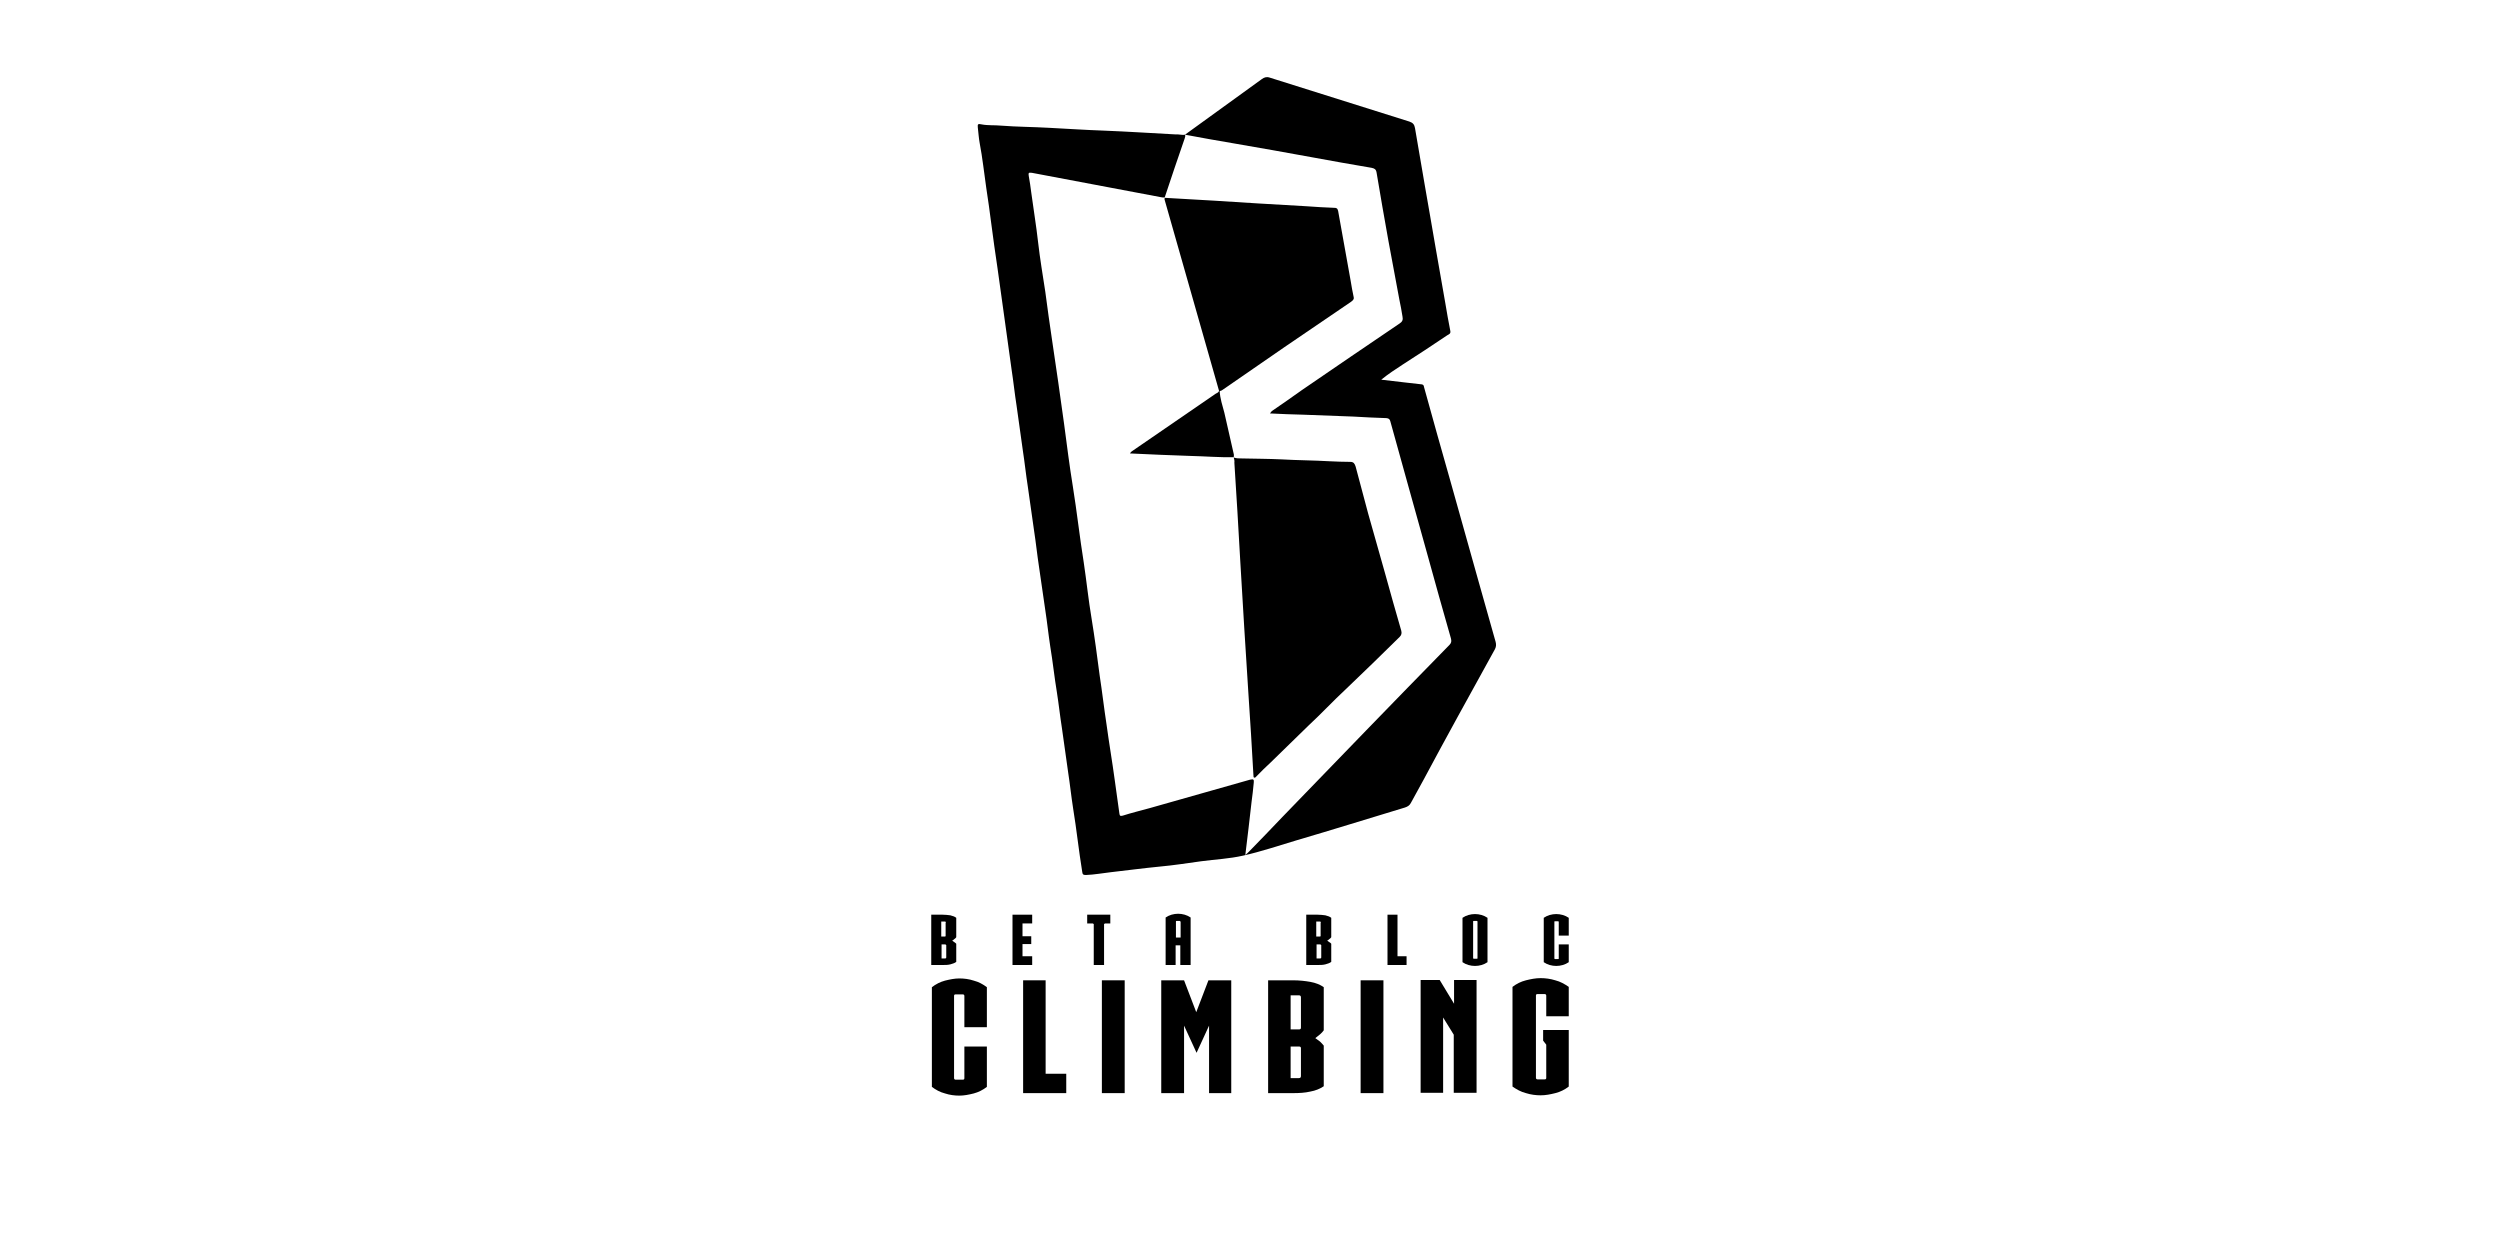
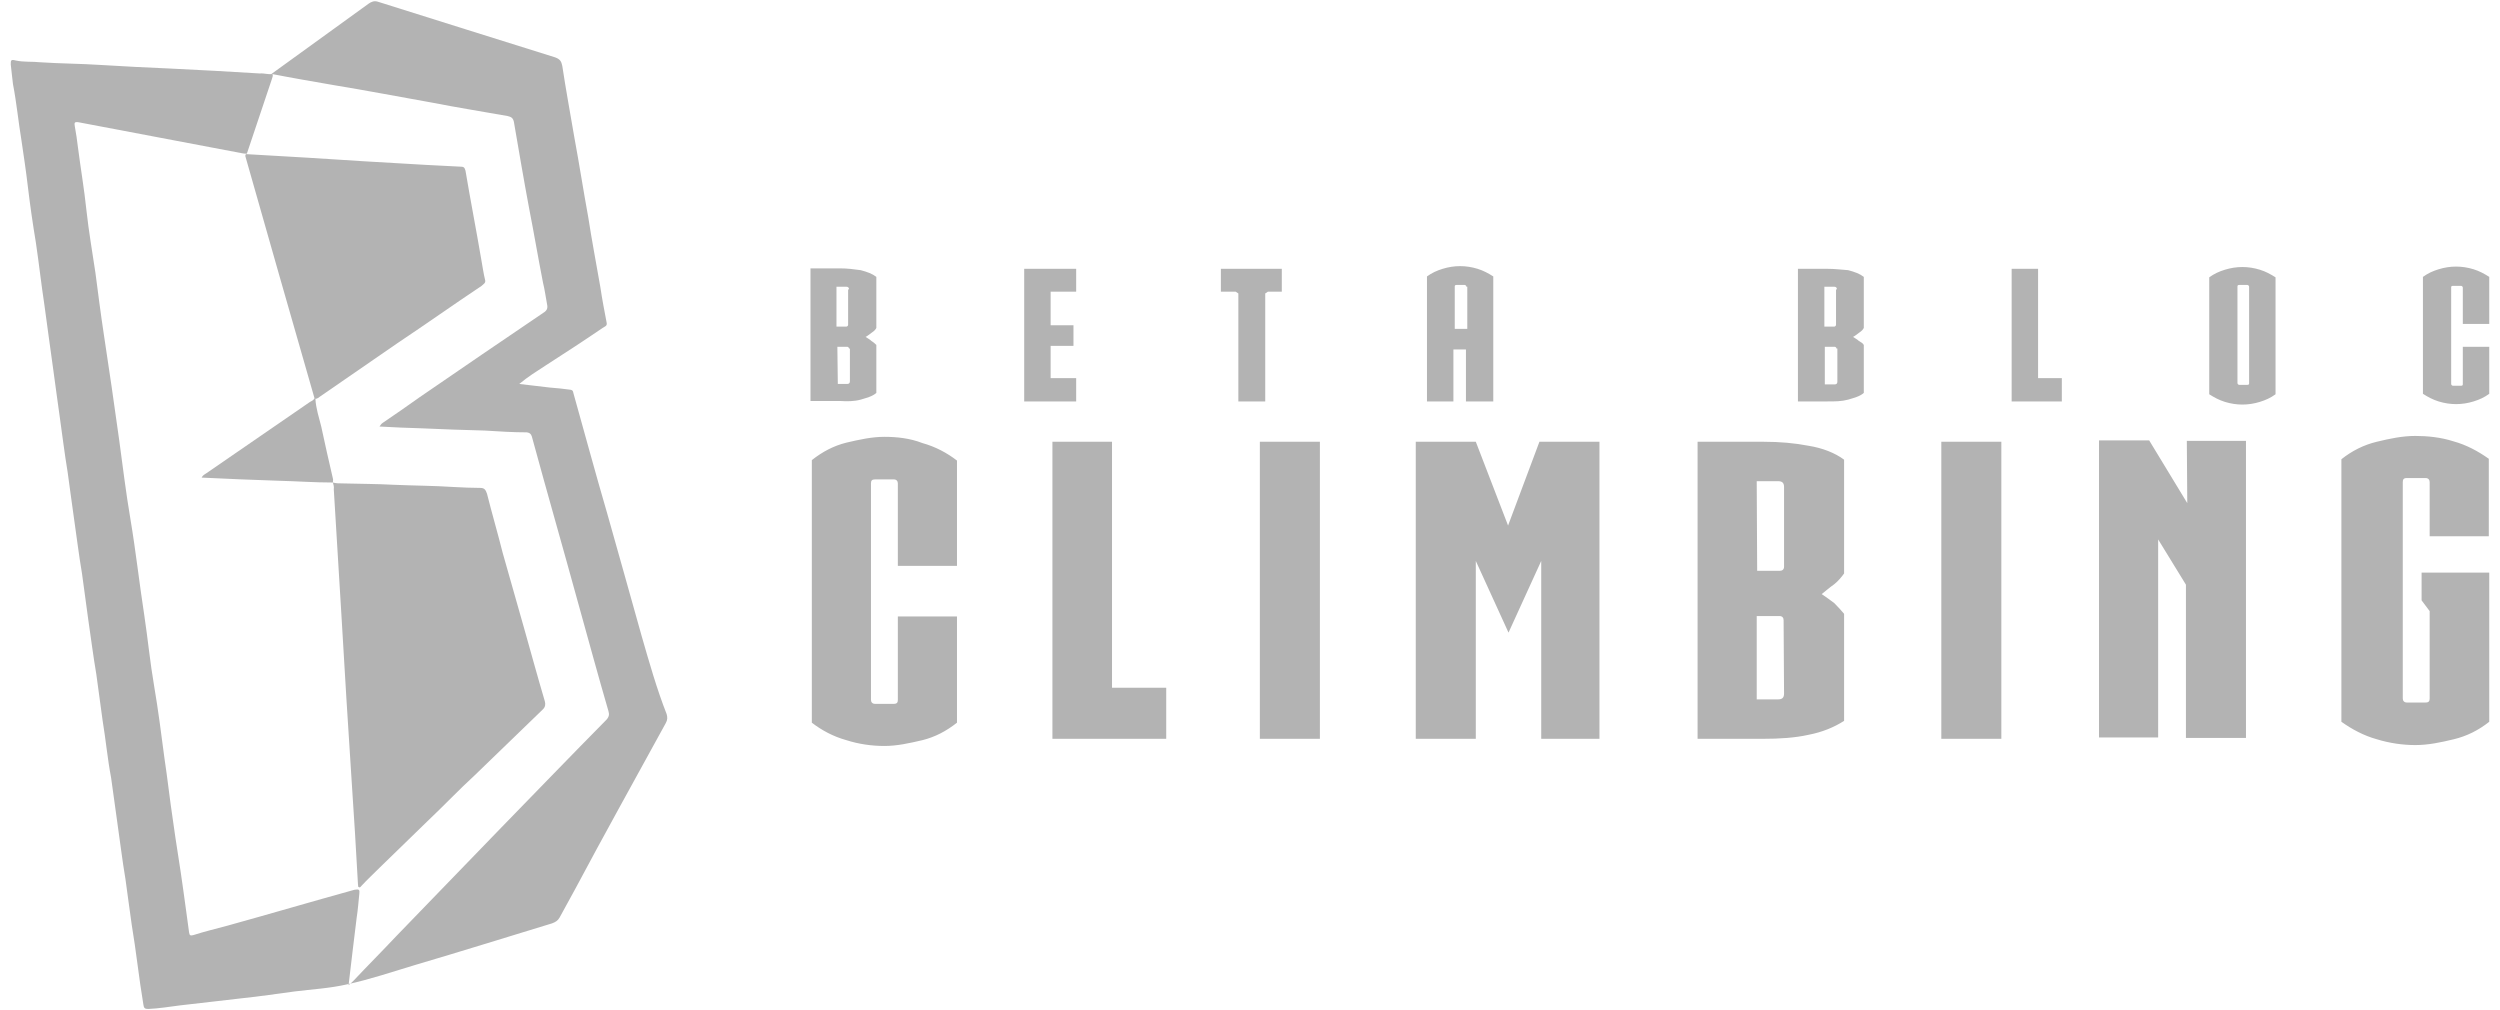
- <svg xmlns="http://www.w3.org/2000/svg" version="1.1" id="Layer_1" x="0px" y="0px" viewBox="0 0 800 400" style="enable-background:new 0 0 800 400;" xml:space="preserve">
-   <style type="text/css">
- 	.st0{display:none;}
- 	.st1{display:inline;fill:#1A1A1A;}
- 	.st2{display:inline;fill:#FF0000;}
- </style>
-   <g id="Layer_1_1_" class="st0">
-     <path class="st1" d="M350.4,145l-25.6,111.7h15.5l6.7-30.8h23.6l6.6,30.8h15.7L368.8,145H350.4L350.4,145z M348.9,213.4l5.4-26.7   c1.5-7.1,3.2-17.4,4.4-25.5h0.7c1.2,8,2.7,17.9,4.2,25.5l5.2,26.7H348.9L348.9,213.4z M452,142h-15.8v41.9h-0.3   c-2.9-6.1-8.1-9.1-14.6-9.1c-13,0-25.3,13.4-25.3,41.9c0,25,9.3,41.3,24.4,41.3c8.2,0,14.5-5.5,17.2-11.1h0.5l1,9.8h13.6   c-0.3-5.6-0.7-14.6-0.7-20.7L452,142L452,142z M436.2,228.3c0,1.8-0.2,3.8-0.5,5.1c-2.7,9.6-7.4,11.4-10.9,11.4   c-8.4,0-12.8-11.6-12.8-28.2c0-14.9,3.4-28.5,13.3-28.5c5.7,0,9.9,6.3,10.8,13.6c0.2,1.7,0.2,3.5,0.2,5L436.2,228.3L436.2,228.3z    M490.5,174.8c-15,0-29,12.4-29,41.8c0,27.7,11.8,41.4,28.1,41.4h0.2c12.5,0,28.5-9.8,28.5-41.8   C518.3,189.1,506.7,174.8,490.5,174.8L490.5,174.8z M490.2,245.7H490c-10.3,0-12.6-15.9-12.6-29.3c0-12.1,2-29.3,12.5-29.3   c10.1,0,12.3,17.2,12.3,29.3C502.1,228.7,500,245.7,490.2,245.7L490.2,245.7z M561.2,174.8c-7.2,0-13,3.1-17.2,10.4h-0.3V142h-15.8   v94c0,6.1-0.3,15.2-0.7,20.7h13.6l0.8-10.1h0.7c3.5,7.1,8.1,11.4,16.2,11.4c13.5,0,25.4-14.1,25.4-42.9   C583.9,190.4,575.2,174.8,561.2,174.8L561.2,174.8z M555,244.9c-3.2,0-8.1-2-10.6-11.8c-0.5-1.3-0.7-3.1-0.7-5v-22.5   c0-1.7,0.2-3.8,0.5-5.5c1.2-5.8,5.4-11.9,10.6-11.9c9.4,0,13.1,12.4,13.1,27.8C567.9,232.6,564.4,244.9,555,244.9L555,244.9z    M646,211.1c0-20.2-7.9-36.3-24.9-36.3s-29.3,16.2-29.3,42.6c0,24.9,10.8,40.1,31.3,40.1c7.2,0,14.6-1.3,19.5-3.8l-2.4-11.3   c-3.5,1.7-8.4,3-14.1,3c-9.6,0-18.7-5.1-18.9-25.9l38.4,0.2C645.8,217.6,646,215.1,646,211.1L646,211.1z M607.4,208.5   c0.5-10.1,4.2-21.9,12.5-21.9c6.2,0,11.3,7.6,11.1,21.9H607.4z" />
-     <path class="st2" d="M198.3,234.3l20.7-47.9l30.1,70.3h-19.7l-9-22.4L198.3,234.3L198.3,234.3z M155,145.3h47.3L155,256.7V145.3z    M282.9,256.7l-47.3-111.4h47.3V256.7z" />
+ <svg xmlns="http://www.w3.org/2000/svg" id="Layer_1" viewBox="0 0 558 225.4">
+   <style>.st0{fill:#b3b3b3}</style>
+   <path class="st0" d="M143.2 141.9c-2.6-9.2-5.1-18.3-7.7-27.4-2.6-8.9-5-17.8-7.5-26.7-.1-.4-.1-.7-.6-.8-1.6-.2-3.1-.4-4.7-.5-2.3-.3-4.5-.5-6.8-.8 1.9-1.6 4-2.9 6-4.2 4.2-2.7 8.5-5.5 12.6-8.3.4-.3 1.1-.4.9-1.2-.5-2.6-1-5.2-1.4-7.9-.9-5.2-1.9-10.4-2.7-15.6-1.1-6-2-11.9-3.1-17.8-.9-5.3-1.9-10.7-2.7-16-.2-1-.5-1.5-1.6-1.9C110.7 8.7 97.5 4.5 84.4.4c-.9-.3-1.5 0-2.1.4C75.1 6 67.8 11.3 60.6 16.5c4.6.9 9.3 1.7 13.9 2.5 7.3 1.2 14.6 2.6 21.9 3.9 5.6 1.1 11.3 2 16.9 3 .8.2 1.2.4 1.4 1.3 1.1 6.4 2.2 12.9 3.4 19.3 1.1 5.6 2 11 3.1 16.6.4 1.6.6 3.2.9 4.8.2.9 0 1.4-.8 1.9-9.3 6.3-18.4 12.5-27.7 18.9-2.7 1.9-5.5 3.9-8.2 5.7-.3.2-.4.4-.7.8 3.2.2 6.3.3 9.4.4 4.8.2 9.4.4 14.1.5 3.2.2 6.3.4 9.4.4.6.1.9.3 1.1.9 3.4 12.5 7 25 10.4 37.4 2.2 7.9 4.4 16 6.7 23.9.2.7.2 1.2-.4 1.9-7.9 8-15.7 16.1-23.5 24.1-7.9 8.2-15.8 16.3-23.6 24.4-3.1 3.3-6.3 6.5-9.4 9.8-.3.3-.5.5-1.1 1 .6-5.2 1.2-10.1 1.8-15 .3-1.9.4-3.6.6-5.4.1-.9 0-1.1-1.1-.9-9.4 2.6-18.9 5.4-28.3 8-2.6.7-5.1 1.3-7.6 2.1-.7.2-.9.1-1-.6-.4-3.2-.9-6.4-1.3-9.5-.7-5.2-1.6-10.3-2.3-15.5-.7-4.6-1.2-9.3-1.9-13.9-.7-5.4-1.4-10.8-2.3-16.1-.9-5.2-1.4-10.5-2.2-15.8-1.1-7.1-1.9-14.4-3.1-21.5-1-5.9-1.7-11.7-2.5-17.6-1.1-7.9-2.2-15.6-3.4-23.4-.7-4.6-1.3-9.3-1.9-13.9-.7-4.7-1.5-9.3-2-13.9-.5-4.8-1.3-9.4-1.9-14.1-.2-1.6-.4-3.1-.7-4.7-.1-.7-.2-1.1.9-.9 12.2 2.3 24.3 4.6 36.4 6.9.4.1.7.1 1.1.1 1.9-5.6 3.7-11.1 5.6-16.7.1-.4.3-.7.1-1.1-.9.2-1.8-.2-2.8-.1-6.7-.4-13.3-.8-20-1.1-5.2-.2-10.3-.5-15.5-.8-4.5-.3-9-.3-13.5-.6-1.8-.2-3.7 0-5.5-.4-1.1-.3-1.1 0-1.1.9.2 1.5.3 3 .5 4.4.8 4.1 1.2 8.4 1.9 12.6.5 3.4 1 6.7 1.4 10.1.5 4.2 1.1 8.4 1.8 12.6.7 4.7 1.2 9.3 1.9 13.9.7 4.9 1.3 9.8 2 14.6.5 3.4.9 6.9 1.4 10.2.6 4.2 1.1 8.4 1.8 12.6.5 3.4.9 6.9 1.4 10.2.6 4.1 1.1 8.3 1.8 12.4.5 3.4.9 6.9 1.4 10.3.6 4.1 1.1 8.1 1.8 12.2.5 3.4.9 6.9 1.4 10.3.7 4.2 1.1 8.6 1.9 12.8.5 3.4.9 6.7 1.4 10.1.6 4.1 1.1 8.4 1.8 12.5.5 3.4.9 6.9 1.4 10.2 1 5.9 1.6 11.9 2.6 17.8.1.8.3 1 1.1 1 2.4-.1 4.7-.5 7.1-.8 4.7-.5 9.3-1.1 13.9-1.6 3.9-.4 7.8-1 11.6-1.5 4-.5 7.9-.7 11.8-1.6 5.1-1.1 10.1-2.8 15.1-4.3 10.2-3 20.4-6.2 30.6-9.3.8-.3 1.3-.6 1.7-1.3 1.1-2.1 2.4-4.3 3.5-6.4 3.2-6 6.4-11.9 9.7-17.9 3.5-6.4 7-12.7 10.5-19.1.4-.7.4-1.3.2-2-2.2-5.6-3.9-11.6-5.6-17.5z" />
+   <path class="st0" d="M74.3 107.7c.1.4.3.9.2 1.5.6 9.4 1.1 18.6 1.7 28 .7 12.4 1.5 24.9 2.3 37.3.5 7.6 1 15.3 1.4 22.9.1.3-.1.5.2.6.3.2.4-.1.6-.3 1.3-1.4 2.7-2.7 4.1-4.1l10.6-10.3c3.6-3.4 7-7 10.6-10.3 5.1-4.9 10.1-9.8 15.2-14.7.5-.5.6-1.1.4-1.8-1.6-5.4-3.1-10.9-4.6-16.2-1.6-5.6-3.2-11.2-4.8-16.9-1.1-4.4-2.4-8.8-3.5-13.2-.3-.8-.5-1.3-1.5-1.3-1.9 0-4-.1-5.9-.2-4.5-.3-9-.3-13.5-.5-3.7-.2-7.5-.2-11.2-.3-.8 0-1.6 0-2.3-.2z" />
+   <path class="st0" d="M54.8 35C59.9 52.9 65 70.9 70.2 88.9c-.2.4-.6.6-1 .8l-23.1 15.9c-.4.3-.8.4-1.1 1 5.7.3 11.5.5 17.1.7 4.1.1 8.1.4 12.2.4 0-.3.1-.6 0-.9-.9-3.9-1.8-7.8-2.6-11.6-.5-2-1.2-4.1-1.3-6.2h.2c.3-.1.5-.2.7-.4l17.4-12c6.3-4.2 12.5-8.6 18.8-12.8.4-.4.9-.6.8-1.2-.4-1.6-.6-3.2-.9-4.8-1.1-6.5-2.4-13.1-3.5-19.7-.2-.8-.5-.9-1.1-.9-2.6-.1-5.2-.3-7.8-.4-4.6-.3-9.1-.5-13.7-.8-4.2-.3-8.4-.5-12.6-.8-4.6-.3-9.2-.5-13.8-.8-.1.1-.2.4-.1.6z" />
+   <g>
+     <path class="st0" d="M333.3 89.6V61.7c-1.1-.7-2.2-1.3-3.5-1.7s-2.6-.6-3.9-.6-2.6.2-3.9.6c-1.3.4-2.4.9-3.5 1.7v27.9h5.9V78h2.8v11.6h6.1zm-8.6-16.2V64c0-.2 0-.4.4-.4h1.8c.2 0 .4.2.4.4h.2v9.4h-2.8zm-42.3 16.2V65.5l.6-.4h3.1V60h-13.6v5.1h3.3l.6.4v24.1h6zm-42.2-24.5V60h-11.6v29.6h11.6v-5.2h-5.7v-7.2h5.1v-4.6h-5.1v-7.5h5.7zM454.9 60H449v29.6h11.2v-5.2h-5.3V60zm100.7 12.3V61.8c-1.1-.7-2.2-1.3-3.5-1.7s-2.6-.6-3.9-.6-2.6.2-3.9.6-2.4.9-3.5 1.7v26.1c1.1.7 2.2 1.3 3.5 1.7s2.6.6 3.9.6 2.6-.2 3.9-.6 2.4-.9 3.5-1.7V77.4h-5.9v8.3c0 .2 0 .4-.4.4h-1.8c-.2 0-.4-.2-.4-.4V64.2c0-.2 0-.4.4-.4h1.8c.2 0 .4.2.4.4v8.1h5.9zm-55.1-12.7c-1.3 0-2.6.2-3.9.6s-2.4.9-3.5 1.7V88c1.1.7 2.2 1.3 3.5 1.7s2.6.6 3.9.6 2.6-.2 3.9-.6 2.4-.9 3.5-1.7V61.9c-1.1-.7-2.2-1.3-3.5-1.7s-2.6-.6-3.9-.6zm1.5 25.9c0 .2 0 .4-.4.4h-1.8c-.2 0-.4-.2-.4-.4V64c0-.2 0-.4.4-.4h1.8c.2 0 .4.2.4.4v21.5zm-309.9 3.7c1.3-.4 2.6-.7 3.5-1.5V77c-.4-.4-.6-.6-1.1-.9-.4-.4-.9-.6-1.3-.9.4-.2.9-.6 1.3-.9.6-.4.9-.7 1.1-1.1V61.8c-.9-.7-2-1.1-3.5-1.5-1.5-.2-2.9-.4-4.6-.4h-6.6v29.6h6.6c1.6.1 3.1.1 4.6-.3zM186.7 64h2.2c.4 0 .6.2.6.6h-.2v7.9c0 .2-.2.4-.4.4h-2.2V64zm.2 13.4h2.2c.2 0 .4.2.4.4h.2v7.3c0 .4-.2.6-.6.6H187l-.1-8.3zm221-17.4h-6.6v29.6h6.6c1.7 0 3.1 0 4.6-.4 1.3-.4 2.6-.7 3.5-1.5V77c-.2-.4-.6-.6-1.1-.9-.4-.4-.9-.6-1.3-.9.4-.2.9-.6 1.3-.9.6-.4.9-.7 1.1-1.1V61.8c-.9-.7-2-1.1-3.5-1.5-1.5-.1-2.9-.3-4.6-.3zm-.7 4h2.2c.4 0 .6.2.6.6h-.2v7.9c0 .2-.2.4-.4.4h-2.2V64zm2.9 21.2c0 .4-.2.6-.6.6h-2.2v-8.4h2.2c.2 0 .4.2.4.4h.2v7.4zm-162 13.4h-13.2v66.3h25.4v-11.4h-12.1V98.6h-.1zm-50.7-1.1c-2.8 0-5.5.6-8.5 1.3-2.8.7-5.3 2-7.7 3.9v58.6c2.2 1.7 4.8 3.1 7.7 3.9 2.8.9 5.7 1.3 8.5 1.3s5.5-.6 8.5-1.3c2.8-.7 5.3-2 7.7-3.9v-23.7h-13.2v18.6c0 .6-.2.9-.9.9h-4.2c-.6 0-.9-.4-.9-.9v-48.3c0-.6.2-.9.9-.9h4.2c.6 0 .9.4.9.9v18.4h13.2v-23.5c-2.2-1.7-4.8-3.1-7.7-3.9-2.8-1.1-5.8-1.4-8.5-1.4zm83.8 1.1h13.4v66.3h-13.4V98.6zm207 13.7l-8.5-14h-11.2v66.3h13.2v-44.2l6.2 10.1v34.2h13.4V98.4h-13.2l.1 13.9zm50.9-15c-2.9 0-5.7.6-8.6 1.3s-5.5 2-7.9 3.9v58.6c2.4 1.7 5 3.1 7.9 3.9 2.9.9 5.9 1.3 8.6 1.3 2.9 0 5.7-.6 8.6-1.3s5.5-2 7.9-3.9v-33.3h-15.1v6.2l1.8 2.4v19.5c0 .6-.2.9-.9.9h-4.2c-.6 0-.9-.4-.9-.9v-48.3c0-.6.2-.9.9-.9h4.2c.6 0 .9.4.9.9v12.1h13.2v-17.3c-2.4-1.7-5-3.1-7.9-3.9-2.8-.9-5.8-1.2-8.5-1.2zm-105.8 1.3h13.4v66.3h-13.4V98.6zm-96.7 18.7l-7.2-18.7H316v66.3h13.4v-39.7l7.3 16 7.3-16v39.7h13V98.6h-13.4l-7 18.7zm57-18.7h-14.7v66.3h14.7c3.5 0 7-.2 10.1-.9 3.1-.6 5.7-1.7 7.9-3.1V137c-.6-.7-1.3-1.5-2.2-2.4-.9-.7-1.8-1.3-2.8-2 .9-.7 1.8-1.5 2.8-2.2.9-.7 1.7-1.7 2.2-2.4v-25.4c-2-1.5-4.8-2.6-7.9-3.1-3.1-.6-6.4-.9-10.1-.9zm-1.5 8.8h4.8c.9 0 1.3.4 1.3 1.3v17.8c0 .6-.4.9-.9.9h-5.1l-.1-20zm6.1 47.4c0 .9-.4 1.3-1.3 1.3h-4.8v-18.6h5.1c.6 0 .9.4.9.9l.1 16.4z" />
  </g>
-   <path d="M472.9,185.2c-2.9-10.4-5.8-20.7-8.7-31c-2.9-10.1-5.7-20.2-8.5-30.3c-0.1-0.4-0.1-0.8-0.7-0.9c-1.8-0.2-3.5-0.4-5.3-0.6  c-2.6-0.3-5.1-0.6-7.7-0.9c2.2-1.8,4.5-3.3,6.8-4.8c4.8-3.1,9.6-6.2,14.3-9.4c0.5-0.3,1.2-0.5,1-1.4c-0.6-3-1.1-5.9-1.6-8.9  c-1-5.9-2.1-11.8-3.1-17.7c-1.2-6.8-2.3-13.5-3.5-20.2c-1-6-2.1-12.1-3.1-18.1c-0.2-1.1-0.6-1.7-1.8-2.1c-15-4.7-29.9-9.4-44.8-14.1  c-1-0.3-1.7,0-2.4,0.5c-8.2,5.9-16.4,11.9-24.6,17.8c5.2,1,10.5,1.9,15.7,2.8c8.3,1.4,16.5,2.9,24.8,4.4c6.4,1.2,12.8,2.3,19.2,3.4  c0.9,0.2,1.4,0.4,1.6,1.5c1.2,7.3,2.5,14.6,3.8,21.9c1.2,6.3,2.3,12.5,3.5,18.8c0.4,1.8,0.7,3.6,1,5.4c0.2,1,0,1.6-0.9,2.2  c-10.5,7.1-20.9,14.2-31.4,21.4c-3.1,2.2-6.2,4.4-9.3,6.5c-0.3,0.2-0.5,0.4-0.8,0.9c3.6,0.2,7.1,0.3,10.6,0.4  c5.4,0.2,10.7,0.4,16,0.6c3.6,0.2,7.1,0.4,10.7,0.5c0.7,0.1,1,0.3,1.2,1c3.9,14.2,7.9,28.3,11.8,42.4c2.5,9,5,18.1,7.6,27.1  c0.2,0.8,0.2,1.4-0.5,2.1c-8.9,9.1-17.8,18.2-26.6,27.3c-9,9.3-17.9,18.5-26.8,27.7c-3.5,3.7-7.1,7.4-10.7,11.1  c-0.3,0.3-0.6,0.6-1.2,1.1c0.7-5.9,1.4-11.4,2-17c0.3-2.1,0.5-4.1,0.7-6.1c0.1-1,0-1.3-1.2-1c-10.7,3-21.4,6.1-32.1,9.1  c-2.9,0.8-5.8,1.5-8.6,2.4c-0.8,0.2-1,0.1-1.1-0.7c-0.5-3.6-1-7.2-1.5-10.8c-0.8-5.9-1.8-11.7-2.6-17.6c-0.8-5.2-1.4-10.5-2.2-15.7  c-0.8-6.1-1.6-12.2-2.6-18.3c-1-5.9-1.6-11.9-2.5-17.9c-1.3-8.1-2.2-16.3-3.5-24.4c-1.1-6.7-1.9-13.3-2.8-20  c-1.2-8.9-2.5-17.7-3.8-26.5c-0.8-5.2-1.5-10.5-2.2-15.7c-0.8-5.3-1.7-10.5-2.3-15.8c-0.6-5.4-1.5-10.7-2.2-16  c-0.2-1.8-0.5-3.5-0.8-5.3c-0.1-0.8-0.2-1.2,1-1c13.8,2.6,27.5,5.2,41.3,7.8c0.4,0.1,0.8,0.1,1.2,0.1c2.1-6.3,4.2-12.6,6.4-18.9  c0.1-0.4,0.3-0.8,0.1-1.2c-1,0.2-2-0.2-3.2-0.1c-7.6-0.4-15.1-0.9-22.7-1.2c-5.9-0.2-11.7-0.6-17.6-0.9c-5.2-0.3-10.3-0.3-15.4-0.7  c-2-0.2-4.2,0-6.2-0.4c-1.2-0.3-1.3,0-1.2,1c0.2,1.7,0.3,3.4,0.6,5c0.9,4.7,1.4,9.5,2.1,14.3c0.6,3.8,1.1,7.6,1.6,11.4  c0.6,4.8,1.3,9.5,2,14.3c0.8,5.3,1.4,10.5,2.2,15.8c0.8,5.5,1.5,11.1,2.3,16.6c0.6,3.9,1,7.8,1.6,11.6c0.7,4.8,1.3,9.5,2,14.3  c0.6,3.9,1,7.8,1.6,11.6c0.7,4.7,1.3,9.4,2,14.1c0.6,3.9,1,7.8,1.6,11.7c0.7,4.6,1.3,9.2,2,13.8c0.6,3.9,1,7.8,1.6,11.7  c0.8,4.8,1.3,9.7,2.1,14.5c0.6,3.8,1,7.6,1.6,11.4c0.7,4.7,1.3,9.5,2,14.2c0.6,3.9,1,7.8,1.6,11.6c1.1,6.7,1.8,13.5,2.9,20.2  c0.1,0.9,0.3,1.1,1.2,1.1c2.7-0.1,5.3-0.6,8-0.9c5.3-0.6,10.5-1.3,15.7-1.8c4.4-0.4,8.8-1.1,13.2-1.7c4.5-0.6,9-0.8,13.4-1.8  c5.8-1.3,11.4-3.2,17.1-4.9c11.6-3.4,23.1-7,34.7-10.5c0.9-0.3,1.5-0.7,1.9-1.5c1.3-2.4,2.7-4.9,4-7.3c3.6-6.8,7.3-13.5,11-20.3  c4-7.2,7.9-14.4,11.9-21.6c0.4-0.8,0.4-1.5,0.2-2.3C476.7,198.7,474.8,191.9,472.9,185.2z" />
-   <path d="M394.8,146.4c0.1,0.5,0.3,1,0.2,1.7c0.7,10.6,1.3,21.1,1.9,31.7c0.8,14.1,1.7,28.2,2.6,42.3c0.6,8.6,1.1,17.3,1.6,26  c0.1,0.3-0.1,0.6,0.2,0.7c0.3,0.2,0.5-0.1,0.7-0.3c1.5-1.6,3.1-3.1,4.7-4.6c4-3.9,8-7.8,12-11.7c4.1-3.8,7.9-7.9,12-11.7  c5.8-5.5,11.5-11.1,17.2-16.7c0.6-0.6,0.7-1.2,0.5-2c-1.8-6.1-3.5-12.3-5.2-18.4c-1.8-6.4-3.6-12.7-5.4-19.1c-1.3-5-2.7-10-4-15  c-0.3-0.9-0.6-1.5-1.7-1.5c-2.2,0-4.5-0.1-6.7-0.2c-5.1-0.3-10.2-0.3-15.3-0.6c-4.2-0.2-8.5-0.2-12.7-0.3  C396.5,146.7,395.6,146.7,394.8,146.4z" />
-   <path d="M372.7,64c5.8,20.3,11.6,40.7,17.4,61.1c-0.2,0.5-0.7,0.7-1.1,0.9c-8.7,6-17.5,12-26.2,18c-0.4,0.3-0.9,0.5-1.2,1.1  c6.5,0.3,13,0.6,19.4,0.8c4.6,0.1,9.2,0.5,13.8,0.4c0-0.3,0.1-0.7,0-1c-1-4.4-2-8.8-3-13.2c-0.6-2.3-1.4-4.6-1.5-7c0,0,0.1,0,0.2,0  c0.3-0.1,0.6-0.2,0.8-0.4c6.6-4.5,13.1-9.1,19.7-13.6c7.1-4.8,14.2-9.7,21.3-14.5c0.5-0.4,1-0.7,0.9-1.4c-0.4-1.8-0.7-3.6-1-5.4  c-1.3-7.4-2.7-14.9-4-22.3c-0.2-0.9-0.6-1-1.3-1c-3-0.1-5.9-0.3-8.8-0.5c-5.2-0.3-10.3-0.6-15.5-0.9c-4.8-0.3-9.5-0.6-14.3-0.9  c-5.2-0.3-10.4-0.6-15.6-0.9C372.7,63.5,372.6,63.8,372.7,64z" />
-   <path d="M381,308.8v-15.2c-0.6-0.4-1.2-0.7-1.9-0.9c-0.7-0.2-1.4-0.3-2.1-0.3s-1.4,0.1-2.1,0.3s-1.3,0.5-1.9,0.9v15.2h3.2v-6.3h1.5  v6.3H381z M376.3,300v-5.1c0-0.1,0-0.2,0.2-0.2h1c0.1,0,0.2,0.1,0.2,0.2h0.1v5.1H376.3z" />
-   <polygon points="353.3,308.8 353.3,295.7 353.6,295.5 355.3,295.5 355.3,292.7 347.9,292.7 347.9,295.5 349.7,295.5 350,295.7   350,308.8 " />
-   <polygon points="330.3,295.5 330.3,292.7 324,292.7 324,308.8 330.3,308.8 330.3,306 330.3,306 327.2,306 327.2,302.1 330,302.1   330,299.6 327.2,299.6 327.2,295.5 " />
-   <polygon points="447.2,292.7 444,292.7 444,308.8 450.1,308.8 450.1,306 447.2,306 " />
-   <path d="M502,299.4v-5.7c-0.6-0.4-1.2-0.7-1.9-0.9s-1.4-0.3-2.1-0.3s-1.4,0.1-2.1,0.3c-0.7,0.2-1.3,0.5-1.9,0.9v14.2  c0.6,0.4,1.2,0.7,1.9,0.9c0.7,0.2,1.4,0.3,2.1,0.3s1.4-0.1,2.1-0.3c0.7-0.2,1.3-0.5,1.9-0.9v-5.7h-3.2v4.5c0,0.1,0,0.2-0.2,0.2h-1  c-0.1,0-0.2-0.1-0.2-0.2V295c0-0.1,0-0.2,0.2-0.2h1c0.1,0,0.2,0.1,0.2,0.2v4.4H502z" />
-   <path d="M472,292.5c-0.7,0-1.4,0.1-2.1,0.3c-0.7,0.2-1.3,0.5-1.9,0.9v14.2c0.6,0.4,1.2,0.7,1.9,0.9c0.7,0.2,1.4,0.3,2.1,0.3  s1.4-0.1,2.1-0.3c0.7-0.2,1.3-0.5,1.9-0.9v-14.2c-0.6-0.4-1.2-0.7-1.9-0.9S472.7,292.5,472,292.5z M472.8,306.6c0,0.1,0,0.2-0.2,0.2  h-1c-0.1,0-0.2-0.1-0.2-0.2v-11.7c0-0.1,0-0.2,0.2-0.2h1c0.1,0,0.2,0.1,0.2,0.2V306.6z" />
-   <path d="M304.1,308.6c0.7-0.2,1.4-0.4,1.9-0.8V302c-0.2-0.2-0.3-0.3-0.6-0.5c-0.2-0.2-0.5-0.3-0.7-0.5c0.2-0.1,0.5-0.3,0.7-0.5  c0.3-0.2,0.5-0.4,0.6-0.6v-6.2c-0.5-0.4-1.1-0.6-1.9-0.8c-0.8-0.1-1.6-0.2-2.5-0.2H298v16.1h3.6  C302.5,308.8,303.3,308.8,304.1,308.6z M301.2,294.9h1.2c0.2,0,0.3,0.1,0.3,0.3h-0.1v4.3c0,0.1-0.1,0.2-0.2,0.2h-1.2V294.9z   M301.3,302.2h1.2c0.1,0,0.2,0.1,0.2,0.2h0.1v4c0,0.2-0.1,0.3-0.3,0.3h-1.2V302.2z" />
-   <path d="M421.6,292.7H418v16.1h3.6c0.9,0,1.7,0,2.5-0.2c0.7-0.2,1.4-0.4,1.9-0.8V302c-0.1-0.2-0.3-0.3-0.6-0.5  c-0.2-0.2-0.5-0.3-0.7-0.5c0.2-0.1,0.5-0.3,0.7-0.5c0.3-0.2,0.5-0.4,0.6-0.6v-6.2c-0.5-0.4-1.1-0.6-1.9-0.8  C423.3,292.8,422.5,292.7,421.6,292.7z M421.2,294.9h1.2c0.2,0,0.3,0.1,0.3,0.3h-0.1v4.3c0,0.1-0.1,0.2-0.2,0.2h-1.2V294.9z   M422.8,306.4c0,0.2-0.1,0.3-0.3,0.3h-1.2v-4.5h1.2c0.1,0,0.2,0.1,0.2,0.2h0.1V306.4z" />
-   <polygon points="334.6,313.7 327.4,313.7 327.4,349.8 341.2,349.8 341.2,343.6 334.6,343.6 " />
-   <path d="M307,313.1c-1.5,0-3,0.3-4.6,0.7c-1.5,0.4-2.9,1.1-4.2,2.1v31.9c1.2,0.9,2.6,1.7,4.2,2.1c1.5,0.5,3.1,0.7,4.6,0.7  s3-0.3,4.6-0.7c1.5-0.4,2.9-1.1,4.2-2.1v-12.9h-7.2V345c0,0.3-0.1,0.5-0.5,0.5h-2.3c-0.3,0-0.5-0.2-0.5-0.5v-26.3  c0-0.3,0.1-0.5,0.5-0.5h2.3c0.3,0,0.5,0.2,0.5,0.5v10h7.2v-12.8c-1.2-0.9-2.6-1.7-4.2-2.1C310.1,313.3,308.5,313.1,307,313.1z" />
-   <rect x="352.6" y="313.7" width="7.3" height="36.1" />
-   <polygon points="465.3,321.2 460.7,313.6 454.6,313.6 454.6,349.7 461.8,349.7 461.8,325.6 465.2,331.1 465.2,349.7 472.5,349.7   472.5,313.6 465.3,313.6 " />
-   <path d="M493,313c-1.6,0-3.1,0.3-4.7,0.7c-1.6,0.4-3,1.1-4.3,2.1v31.9c1.3,0.9,2.7,1.7,4.3,2.1c1.6,0.5,3.2,0.7,4.7,0.7  c1.6,0,3.1-0.3,4.7-0.7c1.6-0.4,3-1.1,4.3-2.1v-18.1h-8.2v3.4l1,1.3v10.6c0,0.3-0.1,0.5-0.5,0.5H492c-0.3,0-0.5-0.2-0.5-0.5v-26.3  c0-0.3,0.1-0.5,0.5-0.5h2.3c0.3,0,0.5,0.2,0.5,0.5v6.6h7.2v-9.4c-1.3-0.9-2.7-1.7-4.3-2.1C496.1,313.2,494.5,313,493,313z" />
-   <rect x="435.4" y="313.7" width="7.3" height="36.1" />
-   <polygon points="382.8,323.9 378.9,313.7 371.6,313.7 371.6,349.8 378.9,349.8 378.9,328.2 382.9,336.9 386.9,328.2 386.9,349.8   394,349.8 394,313.7 386.7,313.7 " />
-   <path d="M413.8,313.7h-8v36.1h8c1.9,0,3.8-0.1,5.5-0.5c1.7-0.3,3.1-0.9,4.3-1.7v-13c-0.3-0.4-0.7-0.8-1.2-1.3  c-0.5-0.4-1-0.7-1.5-1.1c0.5-0.4,1-0.8,1.5-1.2c0.5-0.4,0.9-0.9,1.2-1.3v-13.8c-1.1-0.8-2.6-1.4-4.3-1.7S415.8,313.7,413.8,313.7z   M413,318.5h2.6c0.5,0,0.7,0.2,0.7,0.7v9.7c0,0.3-0.2,0.5-0.5,0.5H413V318.5z M416.3,344.3c0,0.5-0.2,0.7-0.7,0.7H413v-10.1h2.8  c0.3,0,0.5,0.2,0.5,0.5h0V344.3z" />
</svg>
